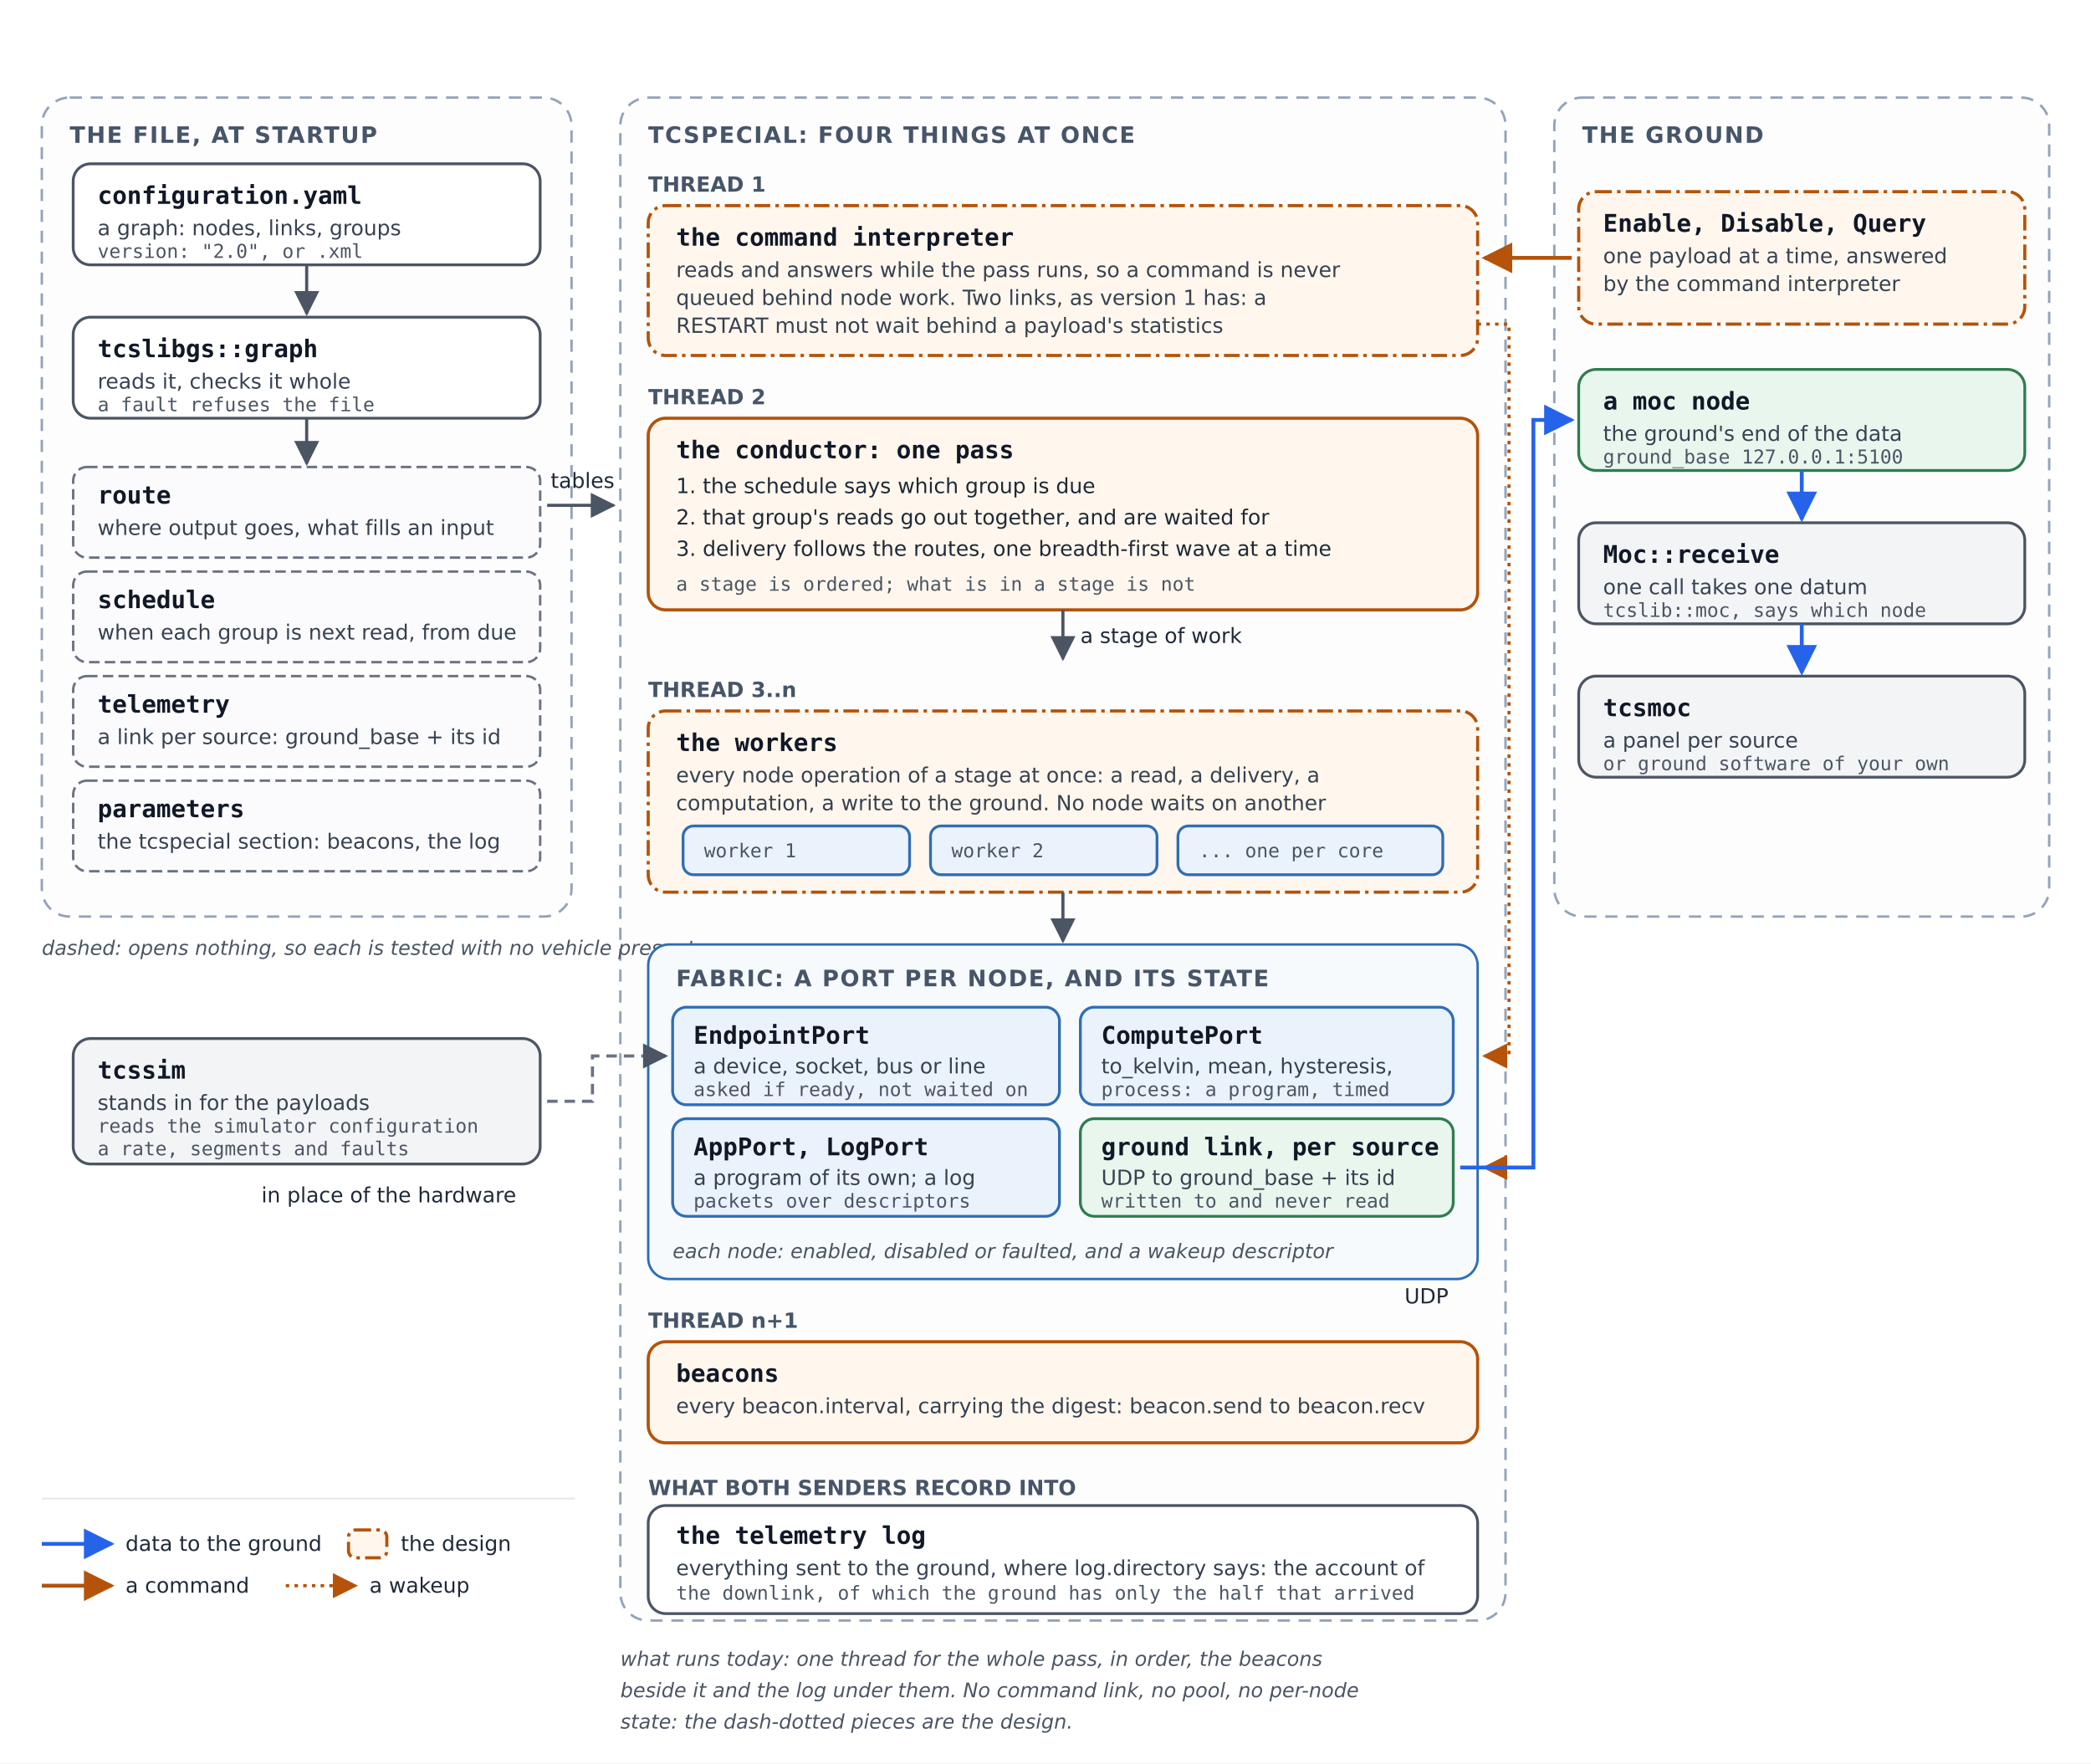
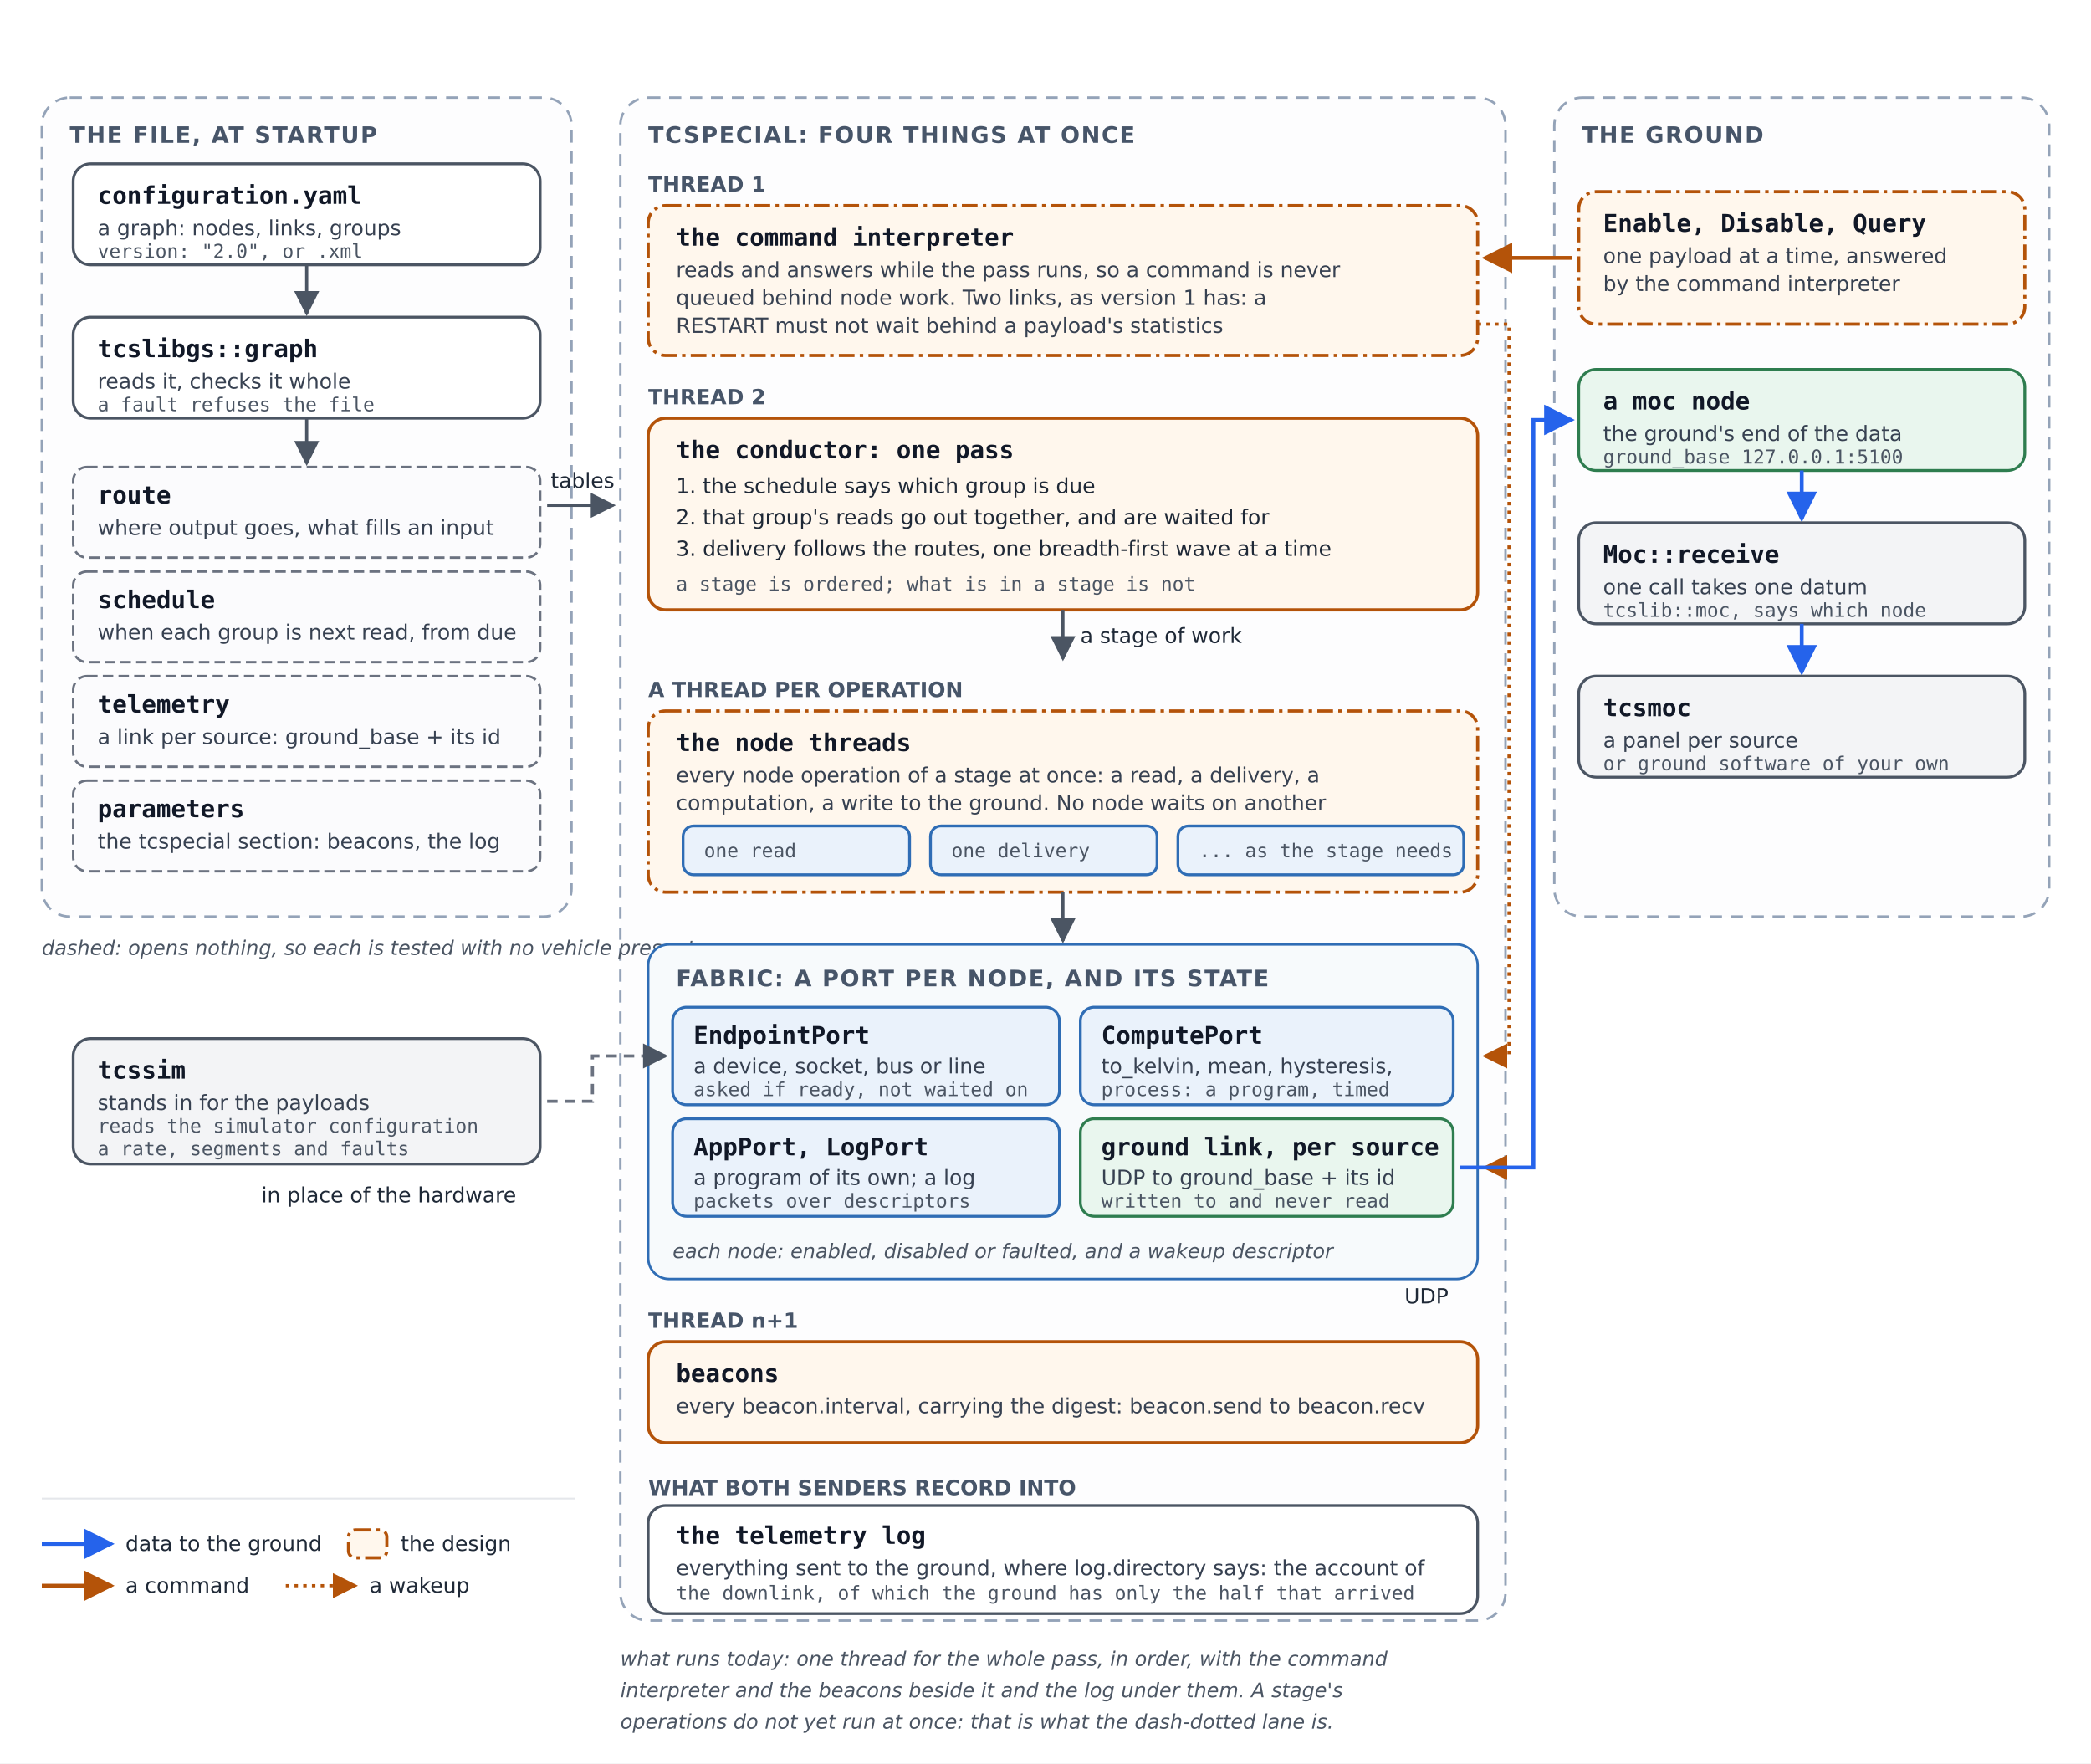
<svg xmlns="http://www.w3.org/2000/svg" width="1200" height="1012" viewBox="0 0 1200 1012" role="img" aria-labelledby="title desc">
  <defs>
    <style>
      text { font-family: "DejaVu Sans", Helvetica, Arial, sans-serif; fill: #111827; }
      .name { font-family: "DejaVu Sans Mono", Menlo, Consolas, monospace; font-size: 14px; font-weight: bold; }
      .kind { font-size: 12px; fill: #374151; }
      .detail { font-family: "DejaVu Sans Mono", Menlo, Consolas, monospace; font-size: 11px; fill: #4b5563; }
      .step { font-size: 12px; fill: #1f2937; }
      .heading { font-size: 13px; font-weight: bold; fill: #475569; letter-spacing: 0.06em; }
      .lane { font-size: 12px; font-weight: bold; fill: #475569; }
      .label { font-size: 12px; fill: #1f2937; }
      .note { font-size: 11.5px; fill: #4b5563; font-style: italic; }
      .file { fill: #ffffff; stroke: #4b5563; stroke-width: 1.6; }
      .piece { fill: #fbfbfd; stroke: #6b7280; stroke-width: 1.4; stroke-dasharray: 6 3; }
      .port { fill: #eaf2fb; stroke: #2f6db5; stroke-width: 1.6; }
      .holder { fill: #f7fafc; stroke: #2f6db5; stroke-width: 1.4; }
      .moc { fill: #e9f6ee; stroke: #2e7d4f; stroke-width: 1.6; }
      .ground { fill: #f3f4f6; stroke: #4b5563; stroke-width: 1.6; }
      .thread { fill: #fff7ed; stroke: #b45309; stroke-width: 1.8; }
      .tobuild { fill: #fff7ed; stroke: #b45309; stroke-width: 1.8; stroke-dasharray: 9 3 2 3; }
      .band { fill: #fdfdfe; stroke: #94a3b8; stroke-width: 1.4; stroke-dasharray: 7 5; }
      .groundward { fill: none; stroke: #2563eb; stroke-width: 2.2; }
      .becomes { fill: none; stroke: #4b5563; stroke-width: 1.8; }
      .commanding { fill: none; stroke: #b45309; stroke-width: 2.2; }
      .waking { fill: none; stroke: #b45309; stroke-width: 1.8; stroke-dasharray: 2 3; }
      .standin { fill: none; stroke: #6b7280; stroke-width: 1.8; stroke-dasharray: 6 4; }
    </style>
    <marker id="arrow-blue" viewBox="0 0 10 10" refX="9" refY="5" markerWidth="8" markerHeight="8" orient="auto-start-reverse">
      <path d="M0,0 L10,5 L0,10 z" fill="#2563eb" />
    </marker>
    <marker id="arrow-grey" viewBox="0 0 10 10" refX="9" refY="5" markerWidth="8" markerHeight="8" orient="auto-start-reverse">
      <path d="M0,0 L10,5 L0,10 z" fill="#4b5563" />
    </marker>
    <marker id="arrow-amber" viewBox="0 0 10 10" refX="9" refY="5" markerWidth="8" markerHeight="8" orient="auto-start-reverse">
      <path d="M0,0 L10,5 L0,10 z" fill="#b45309" />
    </marker>
  </defs>
  <rect width="1200" height="1012" fill="#ffffff" />
  <rect class="band" x="24" y="56" width="304" height="470" rx="16" />
  <text class="heading" x="40" y="82">THE FILE, AT STARTUP</text>
  <rect class="band" x="356" y="56" width="508" height="874" rx="16" />
  <text class="heading" x="372" y="82">TCSPECIAL: FOUR THINGS AT ONCE</text>
  <rect class="band" x="892" y="56" width="284" height="470" rx="16" />
  <text class="heading" x="908" y="82">THE GROUND</text>
  <rect class="file" x="42" y="94" width="268" height="58" rx="10" />
  <text class="name" x="56" y="117">configuration.yaml</text>
  <text class="kind" x="56" y="135">a graph: nodes, links, groups</text>
  <text class="detail" x="56" y="148">version: "2.0", or .xml</text>
  <path class="becomes" d="M176,152 L176,180" marker-end="url(#arrow-grey)" />
  <rect class="file" x="42" y="182" width="268" height="58" rx="10" />
  <text class="name" x="56" y="205">tcslibgs::graph</text>
  <text class="kind" x="56" y="223">reads it, checks it whole</text>
  <text class="detail" x="56" y="236">a fault refuses the file</text>
  <path class="becomes" d="M176,240 L176,266" marker-end="url(#arrow-grey)" />
  <rect class="piece" x="42" y="268" width="268" height="52" rx="8" />
  <text class="name" x="56" y="289">route</text>
  <text class="kind" x="56" y="307">where output goes, what fills an input</text>
  <rect class="piece" x="42" y="328" width="268" height="52" rx="8" />
  <text class="name" x="56" y="349">schedule</text>
  <text class="kind" x="56" y="367">when each group is next read, from due</text>
  <rect class="piece" x="42" y="388" width="268" height="52" rx="8" />
  <text class="name" x="56" y="409">telemetry</text>
  <text class="kind" x="56" y="427">a link per source: ground_base + its id</text>
  <rect class="piece" x="42" y="448" width="268" height="52" rx="8" />
  <text class="name" x="56" y="469">parameters</text>
  <text class="kind" x="56" y="487">the tcspecial section: beacons, the log</text>
  <text class="note" x="24" y="548">dashed: opens nothing, so each is tested with no vehicle present</text>
  <path class="becomes" d="M314,290 L352,290" marker-end="url(#arrow-grey)" />
  <text class="label" x="316" y="280">tables</text>
  <text class="lane" x="372" y="110">THREAD 1</text>
  <rect class="tobuild" x="372" y="118" width="476" height="86" rx="10" />
  <text class="name" x="388" y="141">the command interpreter</text>
  <text class="kind" x="388" y="159">reads and answers while the pass runs, so a command is never</text>
  <text class="kind" x="388" y="175">queued behind node work. Two links, as version 1 has: a</text>
  <text class="kind" x="388" y="191">RESTART must not wait behind a payload's statistics</text>
  <text class="lane" x="372" y="232">THREAD 2</text>
  <rect class="thread" x="372" y="240" width="476" height="110" rx="10" />
  <text class="name" x="388" y="263">the conductor: one pass</text>
  <text class="step" x="388" y="283">1. the schedule says which group is due</text>
  <text class="step" x="388" y="301">2. that group's reads go out together, and are waited for</text>
  <text class="step" x="388" y="319">3. delivery follows the routes, one breadth-first wave at a time</text>
  <text class="detail" x="388" y="339">a stage is ordered; what is in a stage is not</text>
  <path class="becomes" d="M610,350 L610,378" marker-end="url(#arrow-grey)" />
  <text class="label" x="620" y="369">a stage of work</text>
-   <text class="lane" x="372" y="400">THREAD 3..n</text>
+   <text class="lane" x="372" y="400">A THREAD PER OPERATION</text>
  <rect class="tobuild" x="372" y="408" width="476" height="104" rx="10" />
-   <text class="name" x="388" y="431">the workers</text>
+   <text class="name" x="388" y="431">the node threads</text>
  <text class="kind" x="388" y="449">every node operation of a stage at once: a read, a delivery, a</text>
  <text class="kind" x="388" y="465">computation, a write to the ground. No node waits on another</text>
  <rect class="port" x="392" y="474" width="130" height="28" rx="6" />
-   <text class="detail" x="404" y="492">worker 1</text>
+   <text class="detail" x="404" y="492">one read</text>
  <rect class="port" x="534" y="474" width="130" height="28" rx="6" />
-   <text class="detail" x="546" y="492">worker 2</text>
-   <rect class="port" x="676" y="474" width="152" height="28" rx="6" />
-   <text class="detail" x="688" y="492">... one per core</text>
+   <text class="detail" x="546" y="492">one delivery</text>
+   <rect class="port" x="676" y="474" width="164" height="28" rx="6" />
+   <text class="detail" x="688" y="492">... as the stage needs</text>
  <path class="becomes" d="M610,512 L610,540" marker-end="url(#arrow-grey)" />
  <rect class="holder" x="372" y="542" width="476" height="192" rx="12" />
  <text class="heading" x="388" y="566">FABRIC: A PORT PER NODE, AND ITS STATE</text>
  <rect class="port" x="386" y="578" width="222" height="56" rx="8" />
  <text class="name" x="398" y="599">EndpointPort</text>
  <text class="kind" x="398" y="616">a device, socket, bus or line</text>
  <text class="detail" x="398" y="629">asked if ready, not waited on</text>
  <rect class="port" x="620" y="578" width="214" height="56" rx="8" />
  <text class="name" x="632" y="599">ComputePort</text>
  <text class="kind" x="632" y="616">to_kelvin, mean, hysteresis,</text>
  <text class="detail" x="632" y="629">process: a program, timed</text>
  <rect class="port" x="386" y="642" width="222" height="56" rx="8" />
  <text class="name" x="398" y="663">AppPort, LogPort</text>
  <text class="kind" x="398" y="680">a program of its own; a log</text>
  <text class="detail" x="398" y="693">packets over descriptors</text>
  <rect class="moc" x="620" y="642" width="214" height="56" rx="8" />
  <text class="name" x="632" y="663">ground link, per source</text>
  <text class="kind" x="632" y="680">UDP to ground_base + its id</text>
  <text class="detail" x="632" y="693">written to and never read</text>
  <text class="note" x="386" y="722">each node: enabled, disabled or faulted, and a wakeup descriptor</text>
  <path class="waking" d="M848,186 L866,186 L866,606 L852,606" marker-end="url(#arrow-amber)" />
  <path class="waking" d="M866,670 L852,670" marker-end="url(#arrow-amber)" />
  <text class="lane" x="372" y="762">THREAD n+1</text>
  <rect class="thread" x="372" y="770" width="476" height="58" rx="10" />
  <text class="name" x="388" y="793">beacons</text>
  <text class="kind" x="388" y="811">every beacon.interval, carrying the digest: beacon.send to beacon.recv</text>
  <text class="lane" x="372" y="858">WHAT BOTH SENDERS RECORD INTO</text>
  <rect class="file" x="372" y="864" width="476" height="62" rx="10" />
  <text class="name" x="388" y="886">the telemetry log</text>
  <text class="kind" x="388" y="904">everything sent to the ground, where log.directory says: the account of</text>
  <text class="detail" x="388" y="918">the downlink, of which the ground has only the half that arrived</text>
-   <text class="note" x="356" y="956">what runs today: one thread for the whole pass, in order, the beacons</text>
-   <text class="note" x="356" y="974">beside it and the log under them. No command link, no pool, no per-node</text>
-   <text class="note" x="356" y="992">state: the dash-dotted pieces are the design.</text>
+   <text class="note" x="356" y="956">what runs today: one thread for the whole pass, in order, with the command</text>
+   <text class="note" x="356" y="974">interpreter and the beacons beside it and the log under them. A stage's</text>
+   <text class="note" x="356" y="992">operations do not yet run at once: that is what the dash-dotted lane is.</text>
  <rect class="tobuild" x="906" y="110" width="256" height="76" rx="10" />
  <text class="name" x="920" y="133">Enable, Disable, Query</text>
  <text class="kind" x="920" y="151">one payload at a time, answered</text>
  <text class="kind" x="920" y="167">by the command interpreter</text>
  <rect class="moc" x="906" y="212" width="256" height="58" rx="10" />
  <text class="name" x="920" y="235">a moc node</text>
  <text class="kind" x="920" y="253">the ground's end of the data</text>
  <text class="detail" x="920" y="266">ground_base 127.0.0.1:5100</text>
  <path class="groundward" d="M1034,270 L1034,298" marker-end="url(#arrow-blue)" />
  <rect class="ground" x="906" y="300" width="256" height="58" rx="10" />
  <text class="name" x="920" y="323">Moc::receive</text>
  <text class="kind" x="920" y="341">one call takes one datum</text>
  <text class="detail" x="920" y="354">tcslib::moc, says which node</text>
  <path class="groundward" d="M1034,358 L1034,386" marker-end="url(#arrow-blue)" />
  <rect class="ground" x="906" y="388" width="256" height="58" rx="10" />
  <text class="name" x="920" y="411">tcsmoc</text>
  <text class="kind" x="920" y="429">a panel per source</text>
  <text class="detail" x="920" y="442">or ground software of your own</text>
  <path class="groundward" d="M838,670 L880,670 L880,241 L902,241" marker-end="url(#arrow-blue)" />
  <text class="label" x="806" y="748">UDP</text>
  <path class="commanding" d="M902,148 L852,148" marker-end="url(#arrow-amber)" />
  <rect class="ground" x="42" y="596" width="268" height="72" rx="10" />
  <text class="name" x="56" y="619">tcssim</text>
  <text class="kind" x="56" y="637">stands in for the payloads</text>
  <text class="detail" x="56" y="650">reads the simulator configuration</text>
  <text class="detail" x="56" y="663">a rate, segments and faults</text>
  <path class="standin" d="M314,632 L340,632 L340,606 L382,606" marker-end="url(#arrow-grey)" />
  <text class="label" x="150" y="690">in place of the hardware</text>
  <line x1="24" y1="860" x2="330" y2="860" stroke="#e5e7eb" stroke-width="1" />
  <path class="groundward" d="M24,886 L64,886" marker-end="url(#arrow-blue)" />
  <text class="label" x="72" y="890">data to the ground</text>
  <rect class="tobuild" x="200" y="878" width="22" height="16" rx="4" />
  <text class="label" x="230" y="890">the design</text>
  <path class="commanding" d="M24,910 L64,910" marker-end="url(#arrow-amber)" />
  <text class="label" x="72" y="914">a command</text>
  <path class="waking" d="M164,910 L204,910" marker-end="url(#arrow-amber)" />
  <text class="label" x="212" y="914">a wakeup</text>
</svg>
